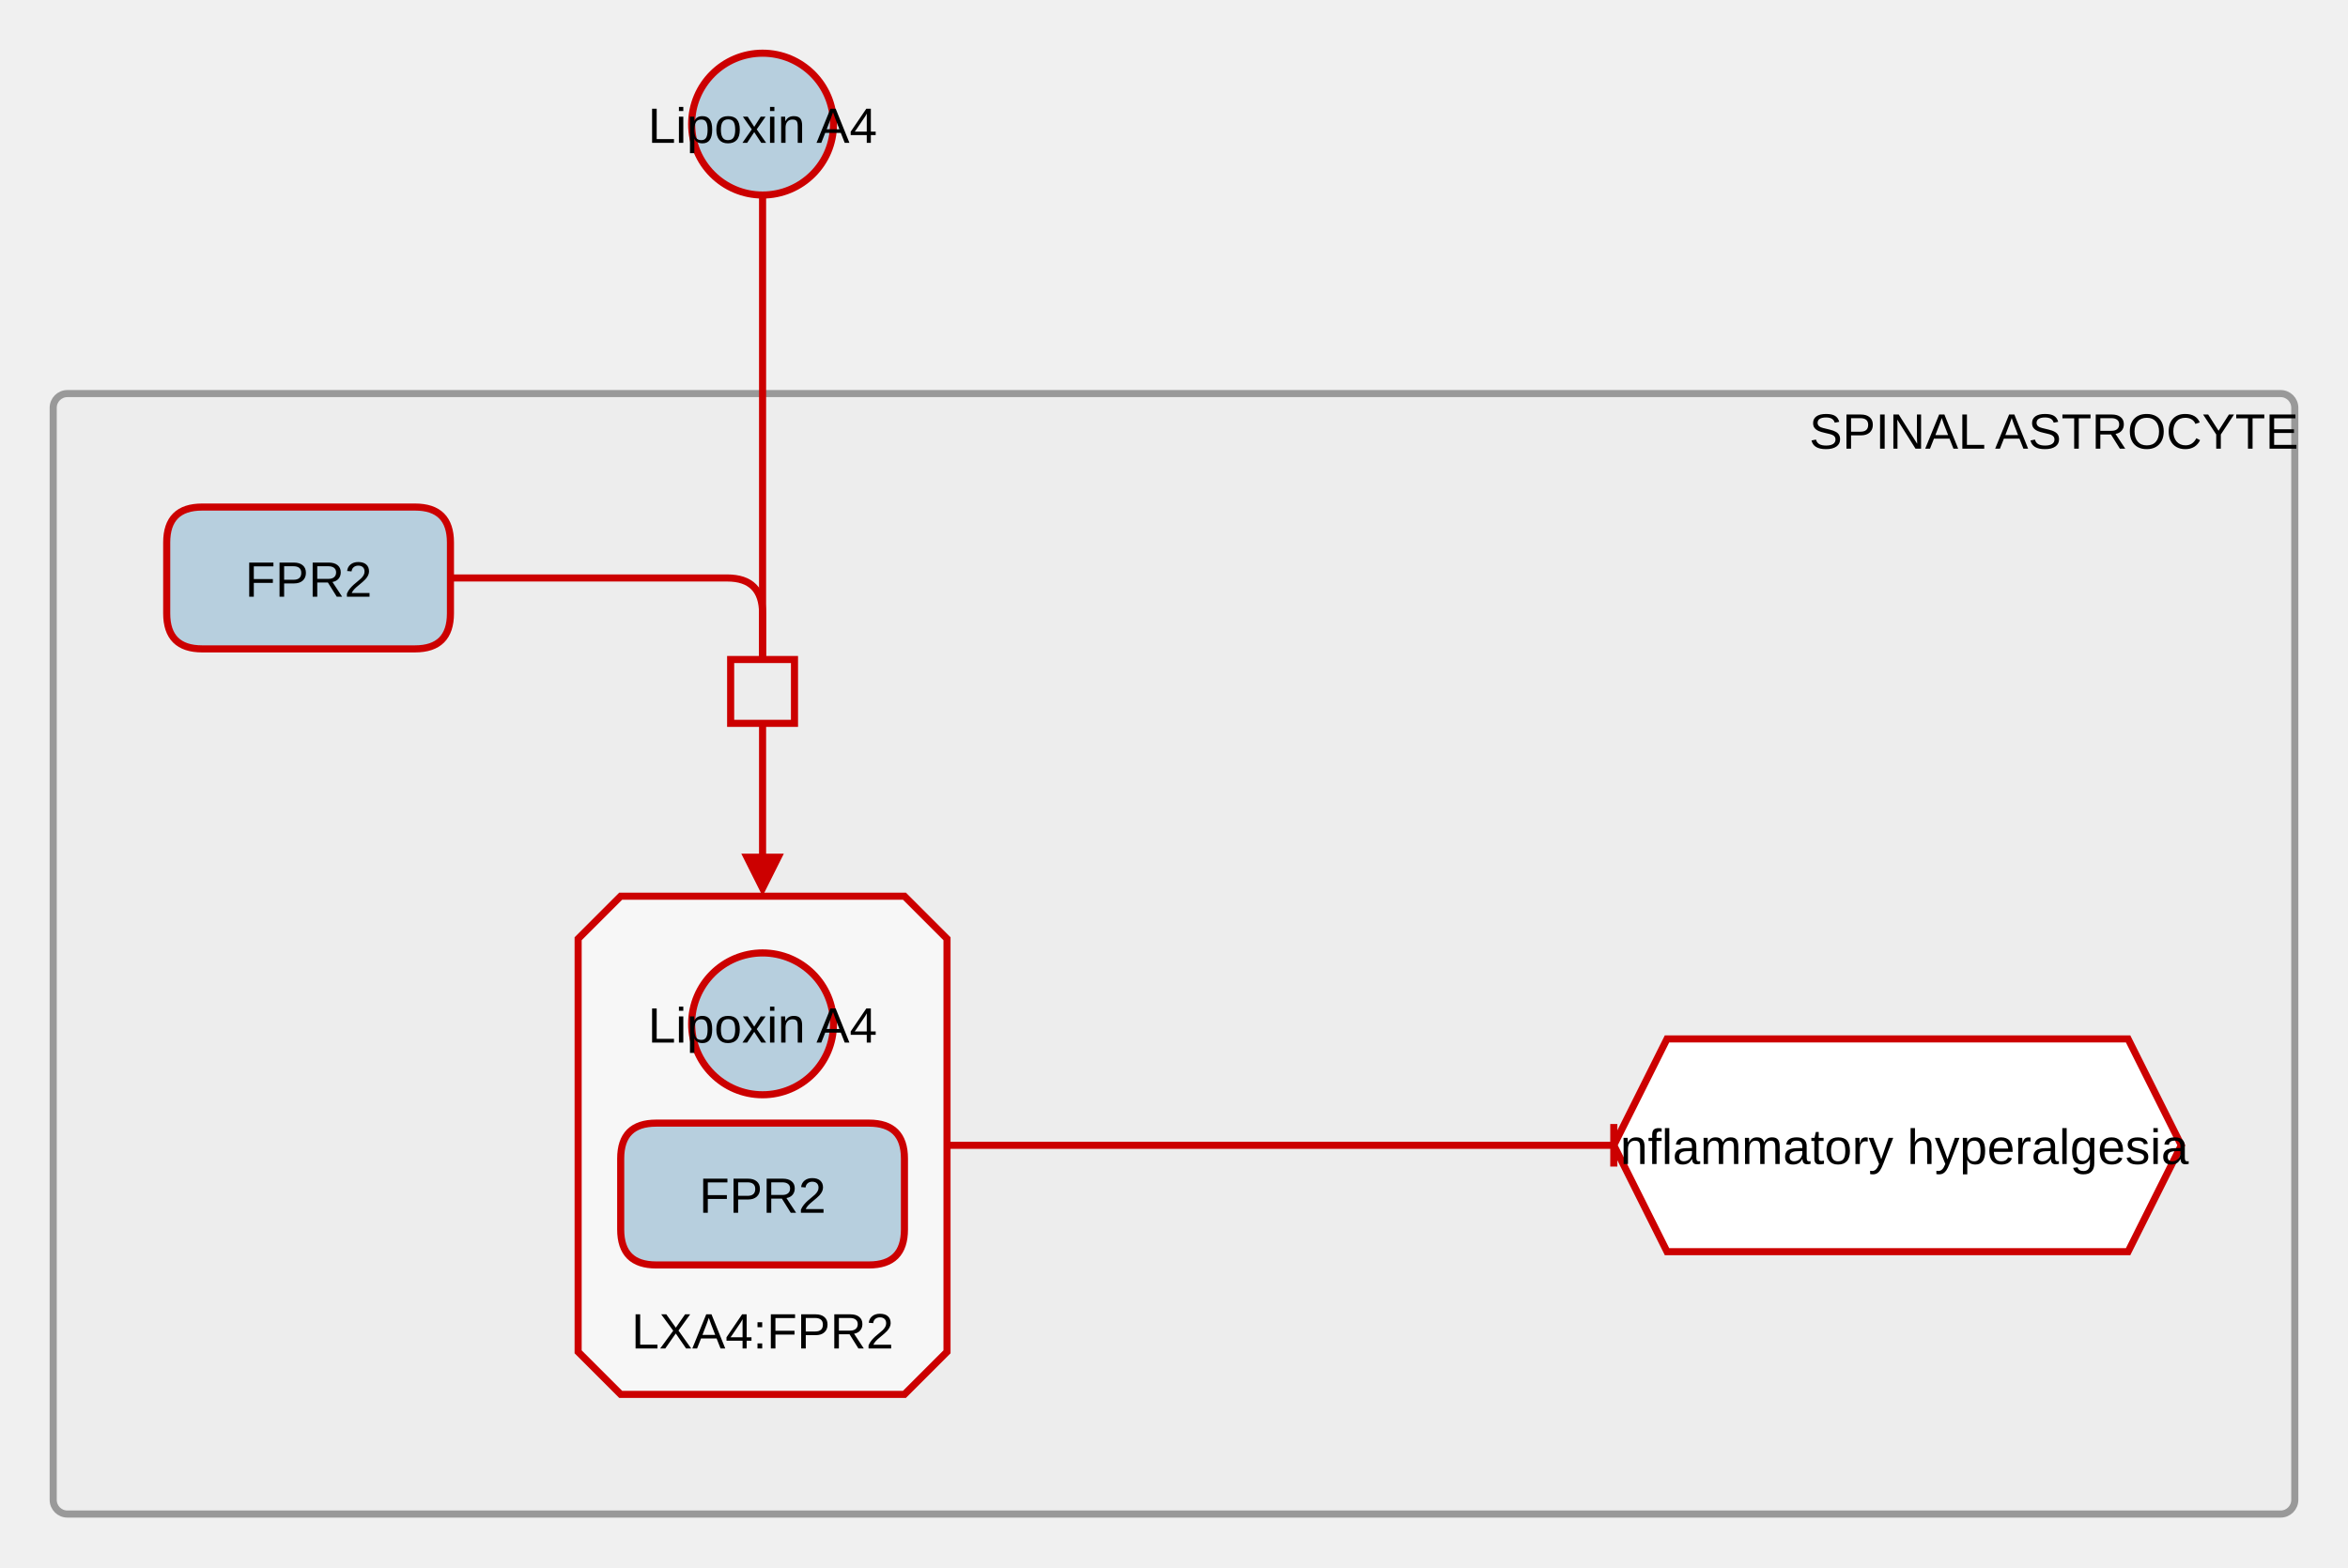
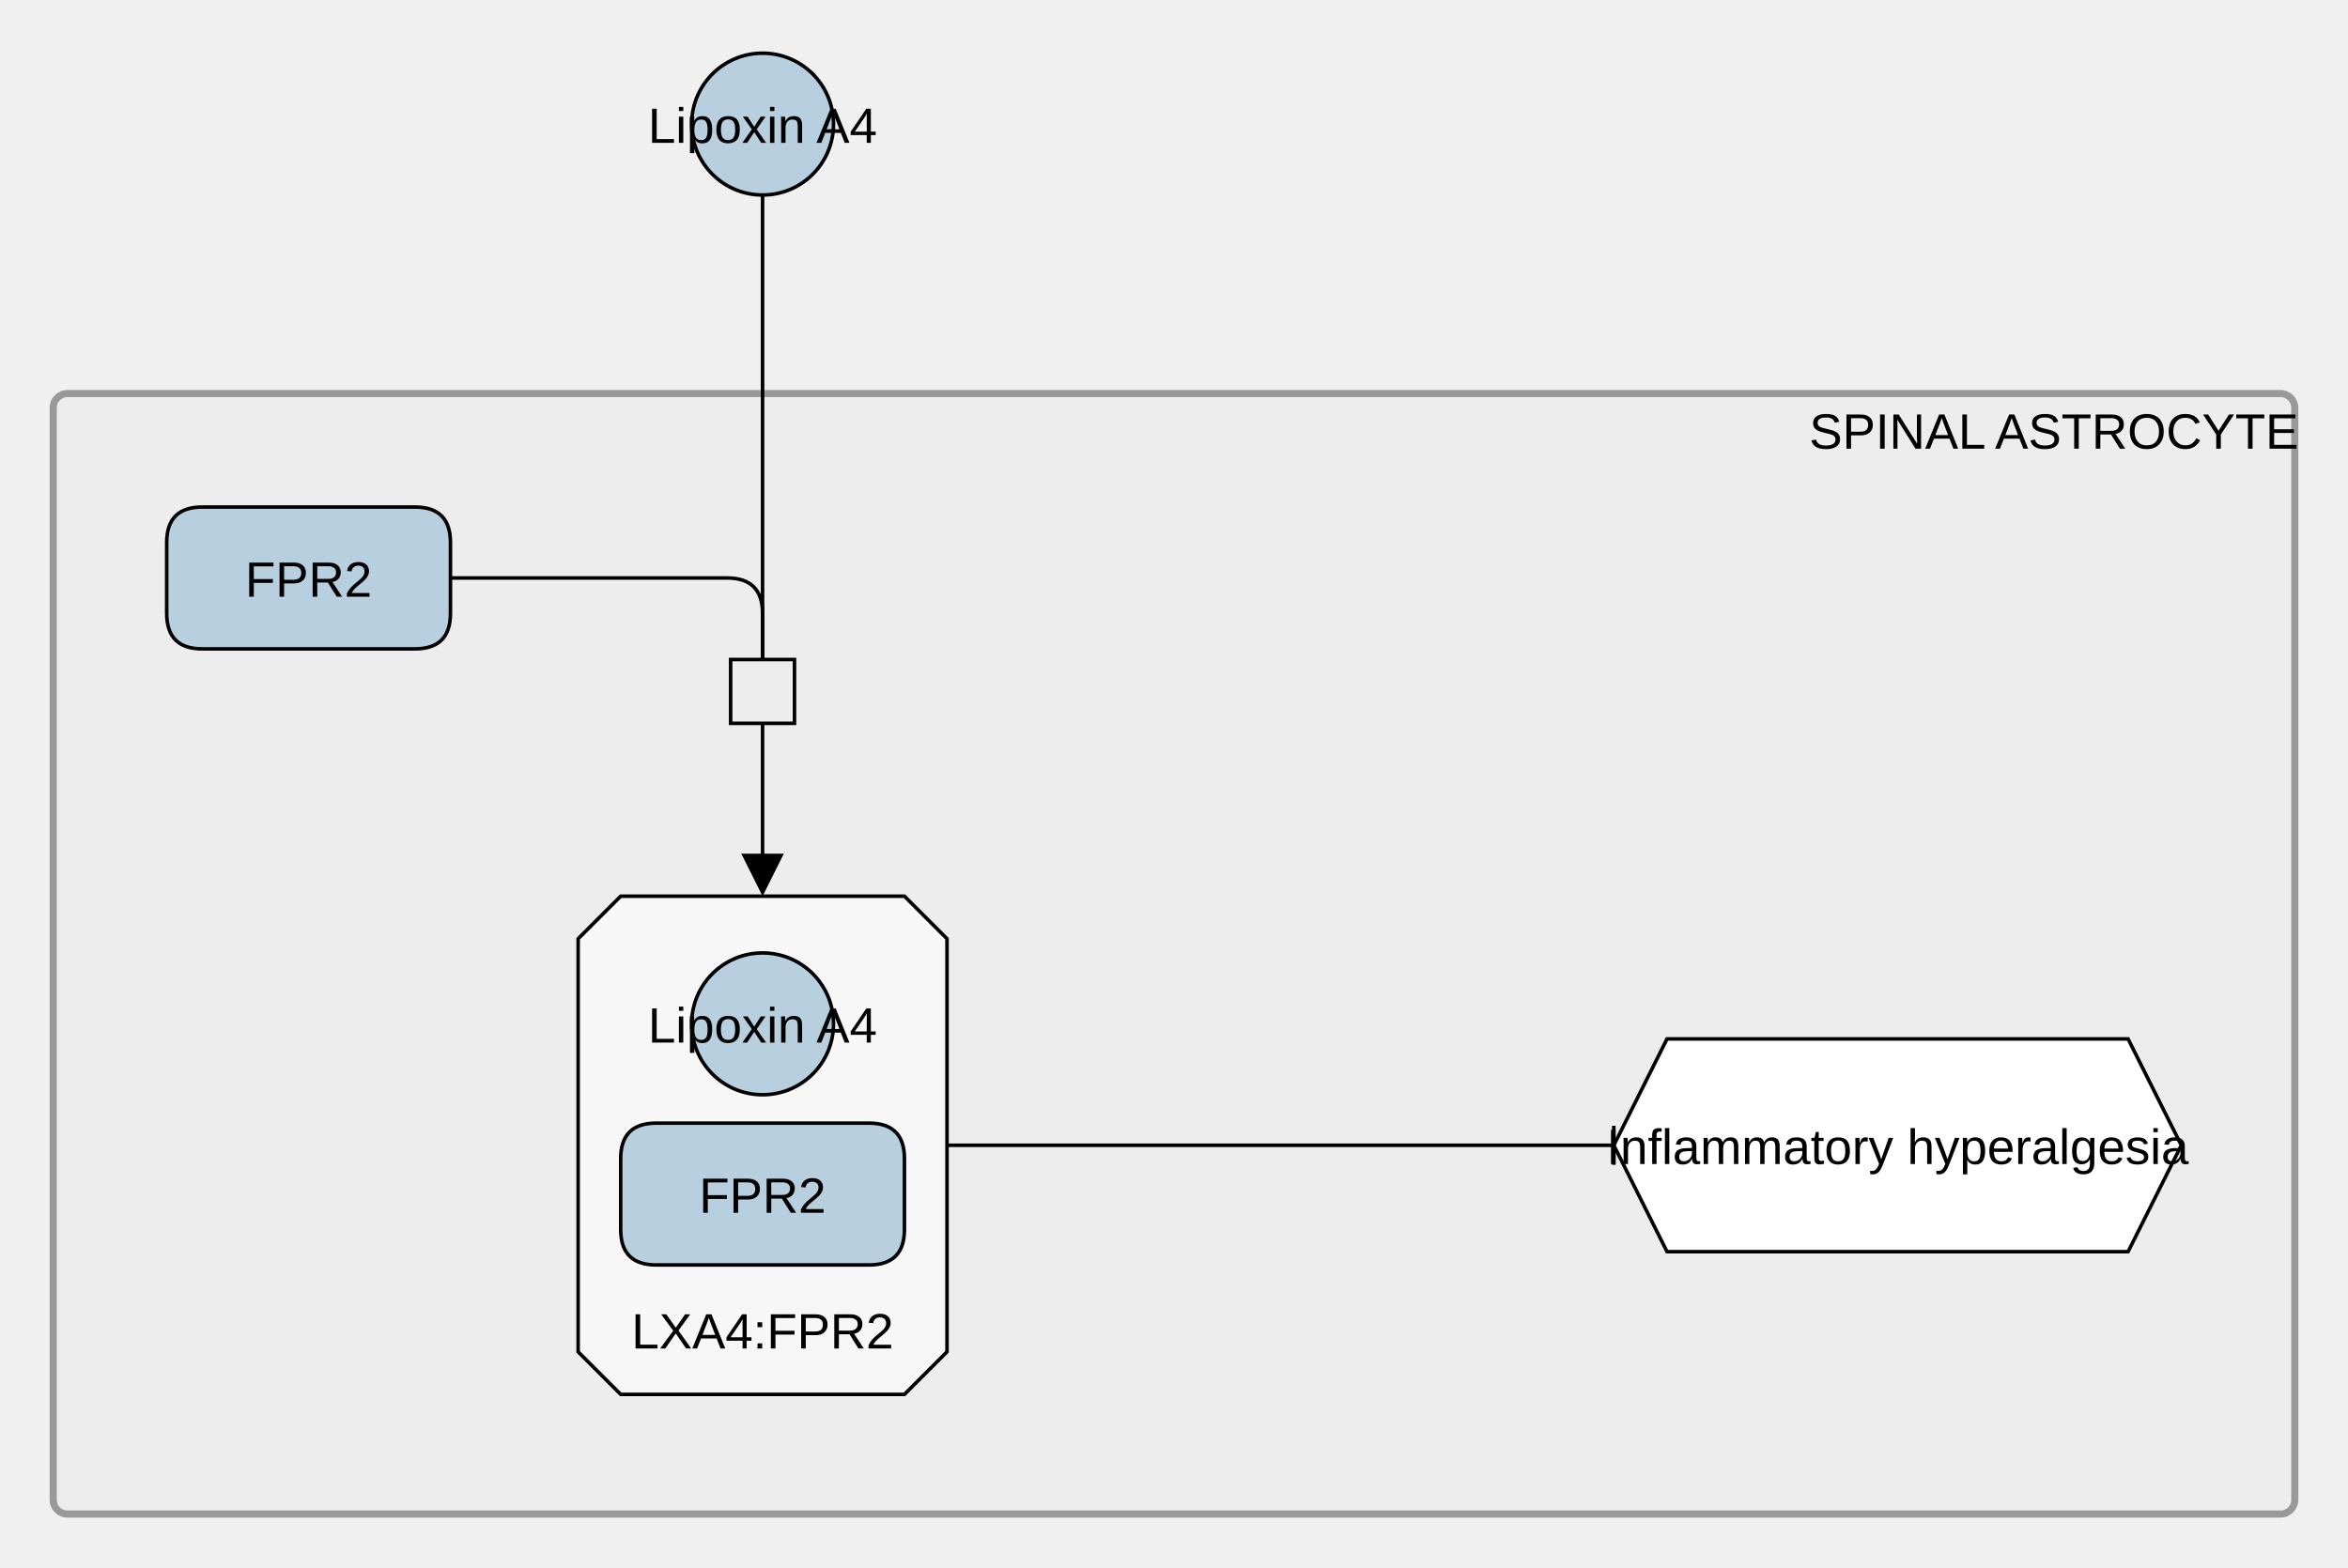
<svg xmlns="http://www.w3.org/2000/svg" width="662" height="442" viewBox="0 0 662 442" stroke-linecap="butt" stroke-miterlimit="10">
  <g transform="translate(-65,-45)">
    <path d="M260 80 C260 68.954 268.954 60 280 60 L280 60 C291.046 60 300 68.954 300 80 L300 80 C300 91.046 291.046 100 280 100 L280 100 C268.954 100 260 91.046 260 80 Z" fill="#B7CFDE" stroke="none" />
-     <path d="M260 80 C260 68.954 268.954 60 280 60 L280 60 C291.046 60 300 68.954 300 80 L300 80 C300 91.046 291.046 100 280 100 L280 100 C268.954 100 260 91.046 260 80 Z" fill="none" stroke="#CC0000" stroke-width="2" />
+     <path d="M260 80 C260 68.954 268.954 60 280 60 L280 60 C291.046 60 300 68.954 300 80 L300 80 C300 91.046 291.046 100 280 100 L280 100 C268.954 100 260 91.046 260 80 Z" fill="none" stroke="#000000" />
    <text x="280" y="85.291" text-anchor="middle" font-family="'Dialog', Arial, Helvetica, sans-serif" font-size="14" fill="#000000" stroke="none" xml:space="preserve">Lipoxin A4</text>
    <path d="M80 160 C80 157.791 81.791 156 84 156 L708 156 C710.209 156 712 157.791 712 160 L712 468 C712 470.209 710.209 472 708 472 L84 472 C81.791 472 80 470.209 80 468 Z" fill="#999999" fill-opacity="0.031" stroke="none" />
    <path d="M80 160 C80 157.791 81.791 156 84 156 L708 156 C710.209 156 712 157.791 712 160 L712 468 C712 470.209 710.209 472 708 472 L84 472 C81.791 472 80 470.209 80 468 Z" fill="none" stroke="#999999" stroke-width="2" />
    <text x="644.081" y="171.535" text-anchor="middle" font-family="'Dialog', Arial, Helvetica, sans-serif" font-size="14" fill="#000000" stroke="none" xml:space="preserve">SPINAL ASTROCYTE</text>
-     <path d="M271 231 L289 231 L289 249 L271 249 Z" fill="none" stroke="#CC0000" stroke-width="2" />
+     <path d="M271 231 L289 231 L289 249 L271 249 Z" fill="none" stroke="#000000" />
    <path d="M112 198 Q112 188 122 188 L182 188 Q192 188 192 198 L192 218 Q192 228 182 228 L122 228 Q112 228 112 218 Z" fill="#B7CFDE" stroke="none" />
-     <path d="M112 198 Q112 188 122 188 L182 188 Q192 188 192 198 L192 218 Q192 228 182 228 L122 228 Q112 228 112 218 Z" fill="none" stroke="#CC0000" stroke-width="2" />
+     <path d="M112 198 Q112 188 122 188 L182 188 Q192 188 192 198 L192 218 Q192 228 182 228 L122 228 Q112 228 112 218 Z" fill="none" stroke="#000000" />
    <text x="152" y="213.291" text-anchor="middle" font-family="'Dialog', Arial, Helvetica, sans-serif" font-size="14" fill="#000000" stroke="none" xml:space="preserve">FPR2</text>
    <path d="M240 297.75 L320 297.75 L332 309.75 L332 426.25 L320 438.25 L240 438.25 L228 426.25 L228 309.75 Z" fill="#F7F7F7" stroke="none" />
-     <path d="M240 297.75 L320 297.75 L332 309.75 L332 426.25 L320 438.25 L240 438.25 L228 426.25 L228 309.75 Z" fill="none" stroke="#CC0000" stroke-width="2" />
+     <path d="M240 297.75 L320 297.75 L332 309.75 L332 426.25 L320 438.25 L240 438.25 L228 426.25 L228 309.75 Z" fill="none" stroke="#000000" />
    <text x="280" y="425.297" text-anchor="middle" font-family="'Dialog', Arial, Helvetica, sans-serif" font-size="14" fill="#000000" stroke="none" xml:space="preserve">LXA4:FPR2</text>
    <path d="M260 333.75 C260 322.704 268.954 313.75 280 313.75 L280 313.75 C291.046 313.75 300 322.704 300 333.75 L300 333.75 C300 344.796 291.046 353.75 280 353.75 L280 353.75 C268.954 353.75 260 344.796 260 333.75 Z" fill="#B7CFDE" stroke="none" />
-     <path d="M260 333.75 C260 322.704 268.954 313.75 280 313.75 L280 313.75 C291.046 313.75 300 322.704 300 333.75 L300 333.75 C300 344.796 291.046 353.75 280 353.75 L280 353.75 C268.954 353.75 260 344.796 260 333.75 Z" fill="none" stroke="#CC0000" stroke-width="2" />
+     <path d="M260 333.75 C260 322.704 268.954 313.75 280 313.75 L280 313.75 C291.046 313.75 300 322.704 300 333.75 L300 333.75 C300 344.796 291.046 353.75 280 353.75 L280 353.75 C268.954 353.75 260 344.796 260 333.75 Z" fill="none" stroke="#000000" />
    <text x="280" y="339.041" text-anchor="middle" font-family="'Dialog', Arial, Helvetica, sans-serif" font-size="14" fill="#000000" stroke="none" xml:space="preserve">Lipoxin A4</text>
    <path d="M240 371.75 Q240 361.75 250 361.75 L310 361.75 Q320 361.75 320 371.75 L320 391.75 Q320 401.75 310 401.75 L250 401.75 Q240 401.75 240 391.75 Z" fill="#B7CFDE" stroke="none" />
-     <path d="M240 371.75 Q240 361.75 250 361.75 L310 361.75 Q320 361.75 320 371.75 L320 391.75 Q320 401.75 310 401.75 L250 401.75 Q240 401.75 240 391.75 Z" fill="none" stroke="#CC0000" stroke-width="2" />
+     <path d="M240 371.75 Q240 361.75 250 361.75 L310 361.75 Q320 361.75 320 371.75 L320 391.75 Q320 401.75 310 401.75 L250 401.75 Q240 401.75 240 391.75 Z" fill="none" stroke="#000000" />
    <text x="280" y="387.041" text-anchor="middle" font-family="'Dialog', Arial, Helvetica, sans-serif" font-size="14" fill="#000000" stroke="none" xml:space="preserve">FPR2</text>
    <path d="M535 338 L665 338 L680 368 L665 398 L535 398 L520 368 Z" fill="#FFFFFF" stroke="none" />
-     <path d="M535 338 L665 338 L680 368 L665 398 L535 398 L520 368 Z" fill="none" stroke="#CC0000" stroke-width="2" />
+     <path d="M535 338 L665 338 L680 368 L665 398 L535 398 L520 368 Z" fill="none" stroke="#000000" />
    <text x="600" y="373.291" text-anchor="middle" font-family="'Dialog', Arial, Helvetica, sans-serif" font-size="14" fill="#000000" stroke="none" xml:space="preserve">Inflammatory hyperalgesia</text>
-     <path d="M280 100 L280 231" fill="none" stroke="#CC0000" stroke-width="2" />
-     <path d="M192 208 L270 208 Q280 208 280 218 L280 231" fill="none" stroke="#CC0000" stroke-width="2" />
-     <path d="M280 249 L280 286.75" fill="none" stroke="#CC0000" stroke-width="2" />
-     <path d="M280 297.75 L274 285.75 L286 285.75 Z" fill="#CC0000" stroke="none" />
-     <path d="M332 368 L520 368" fill="none" stroke="#CC0000" stroke-width="2" />
-     <path d="M520 363 L520 373" fill="none" stroke="#CC0000" stroke-width="2" stroke-linecap="square" />
+     <path d="M280 100 L280 231" fill="none" stroke="#000000" />
+     <path d="M192 208 L270 208 Q280 208 280 218 L280 231" fill="none" stroke="#000000" />
+     <path d="M280 249 L280 286.75" fill="none" stroke="#000000" />
+     <path d="M280 297.75 L274 285.75 L286 285.75 Z" fill="#000000" stroke="none" />
+     <path d="M332 368 L520 368" fill="none" stroke="#000000" />
+     <path d="M520 363 L520 373" fill="none" stroke="#000000" stroke-linecap="square" />
  </g>
</svg>
